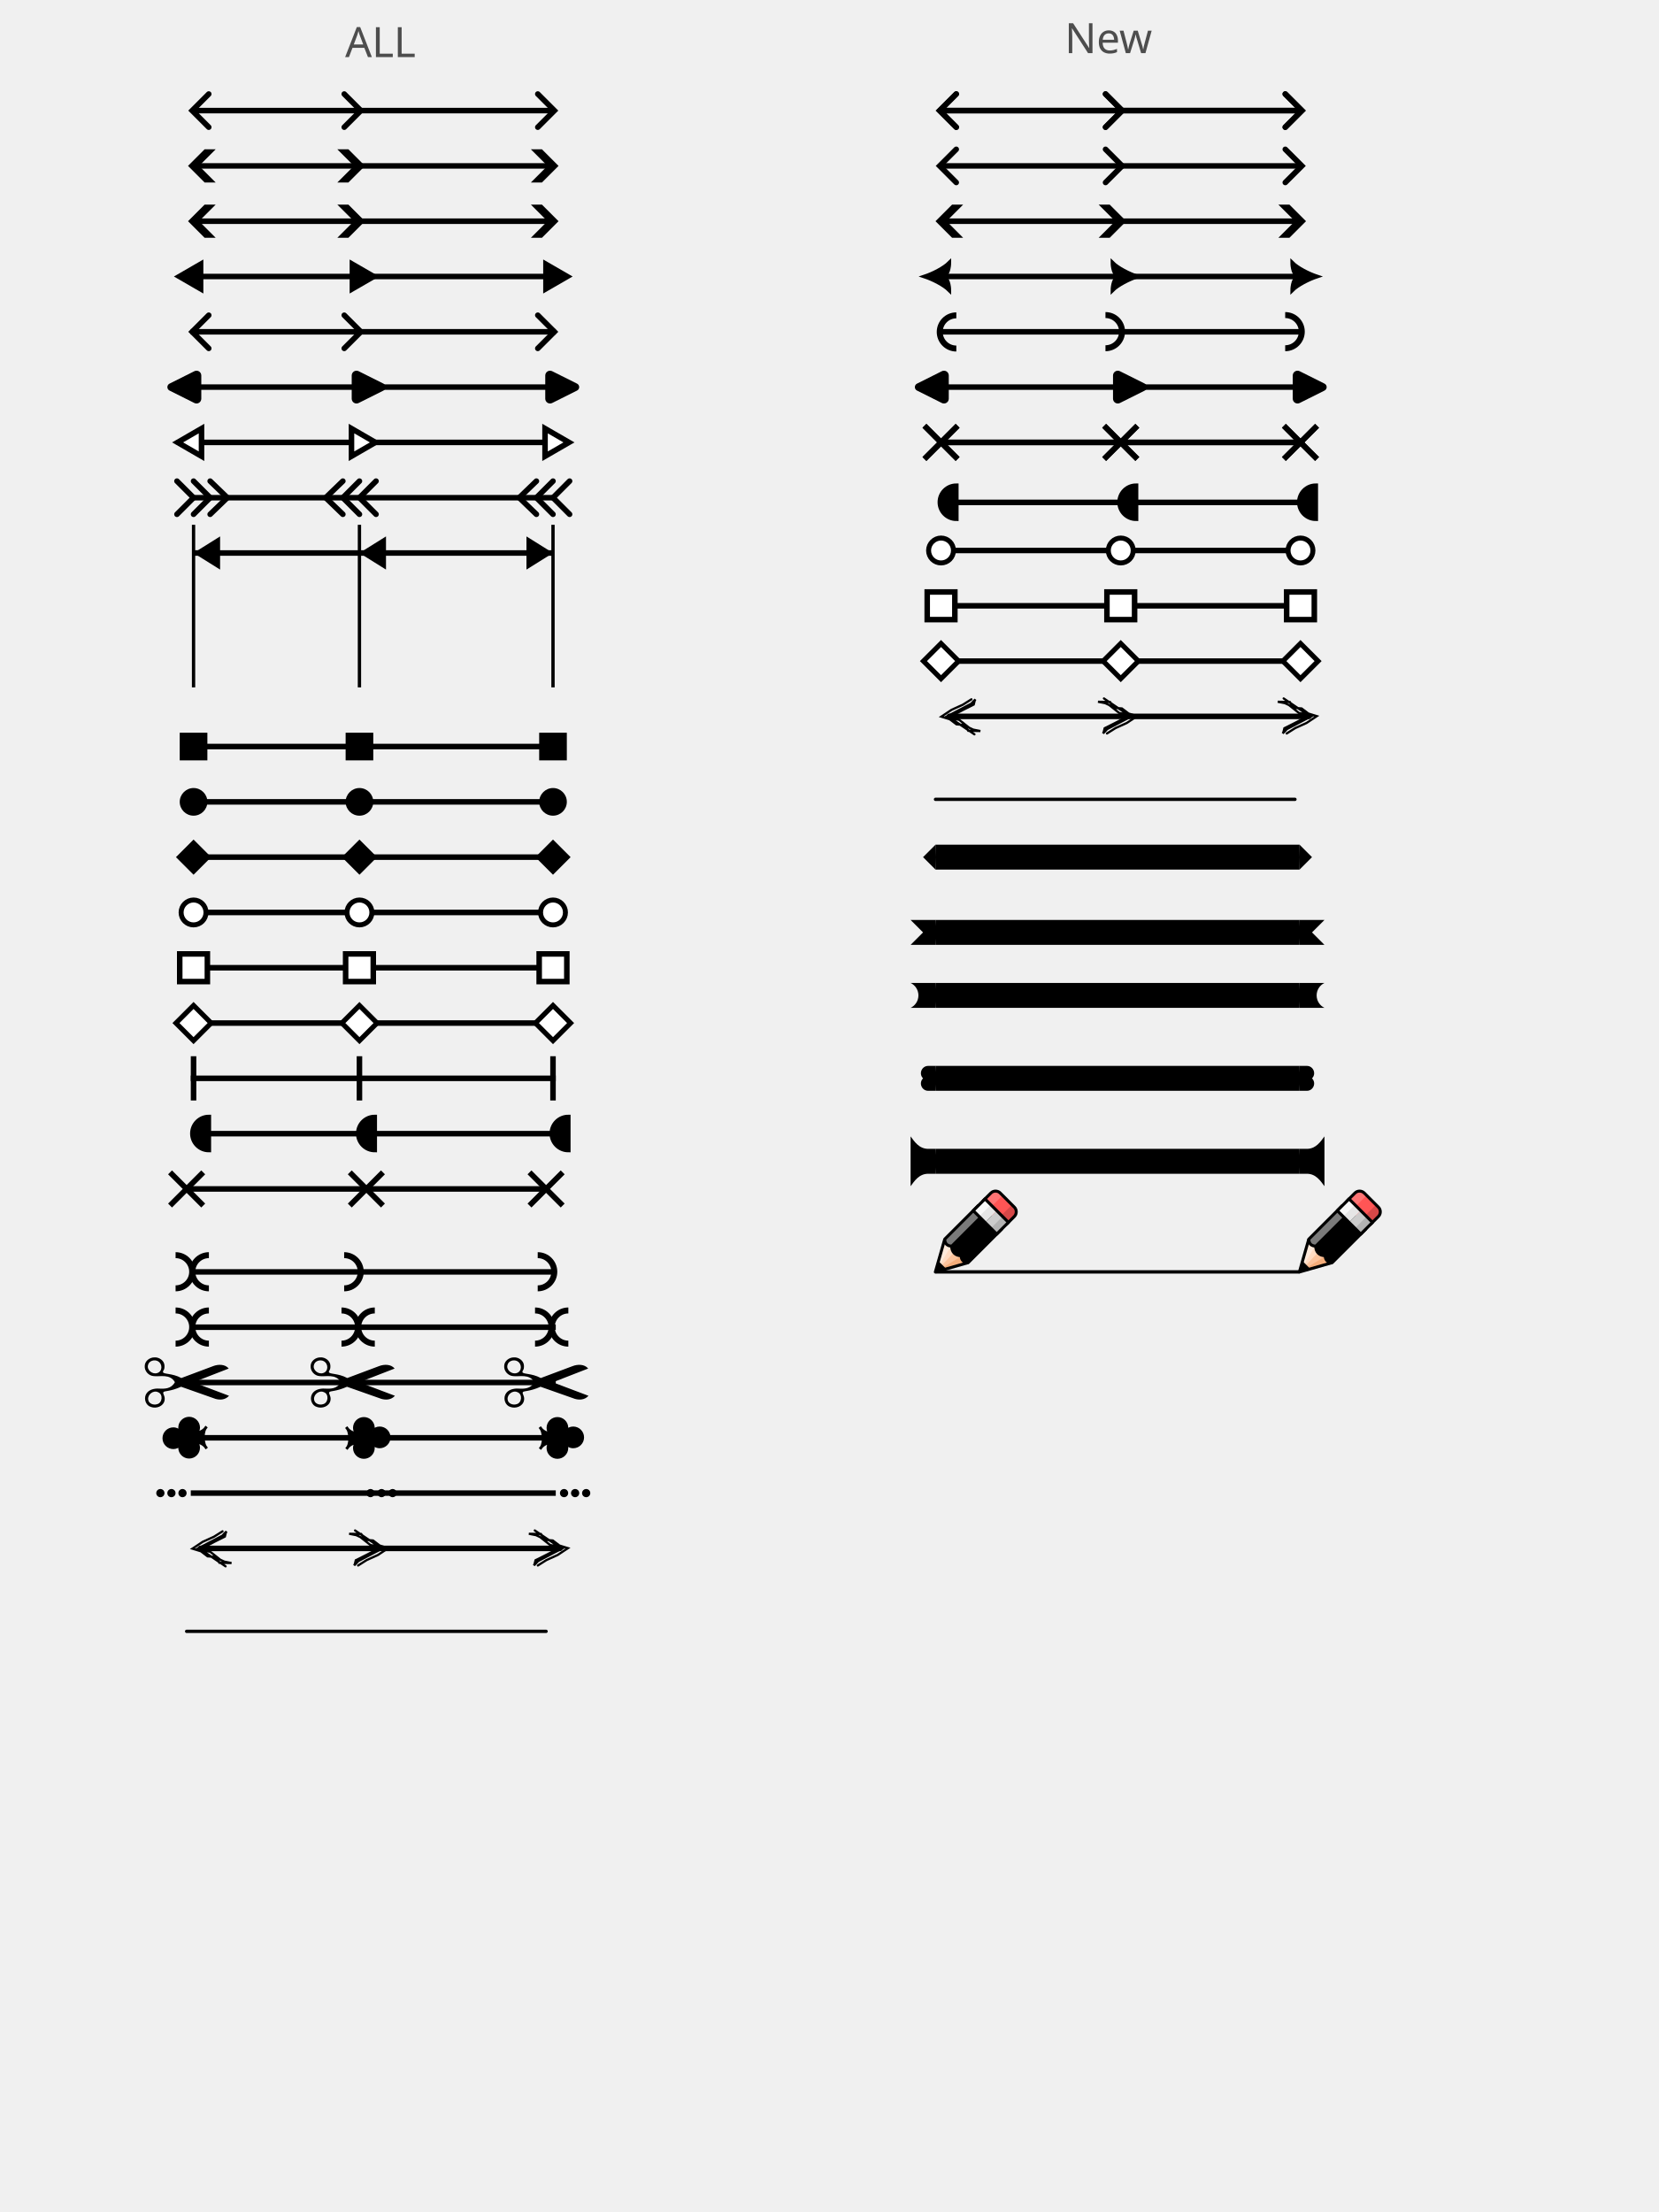
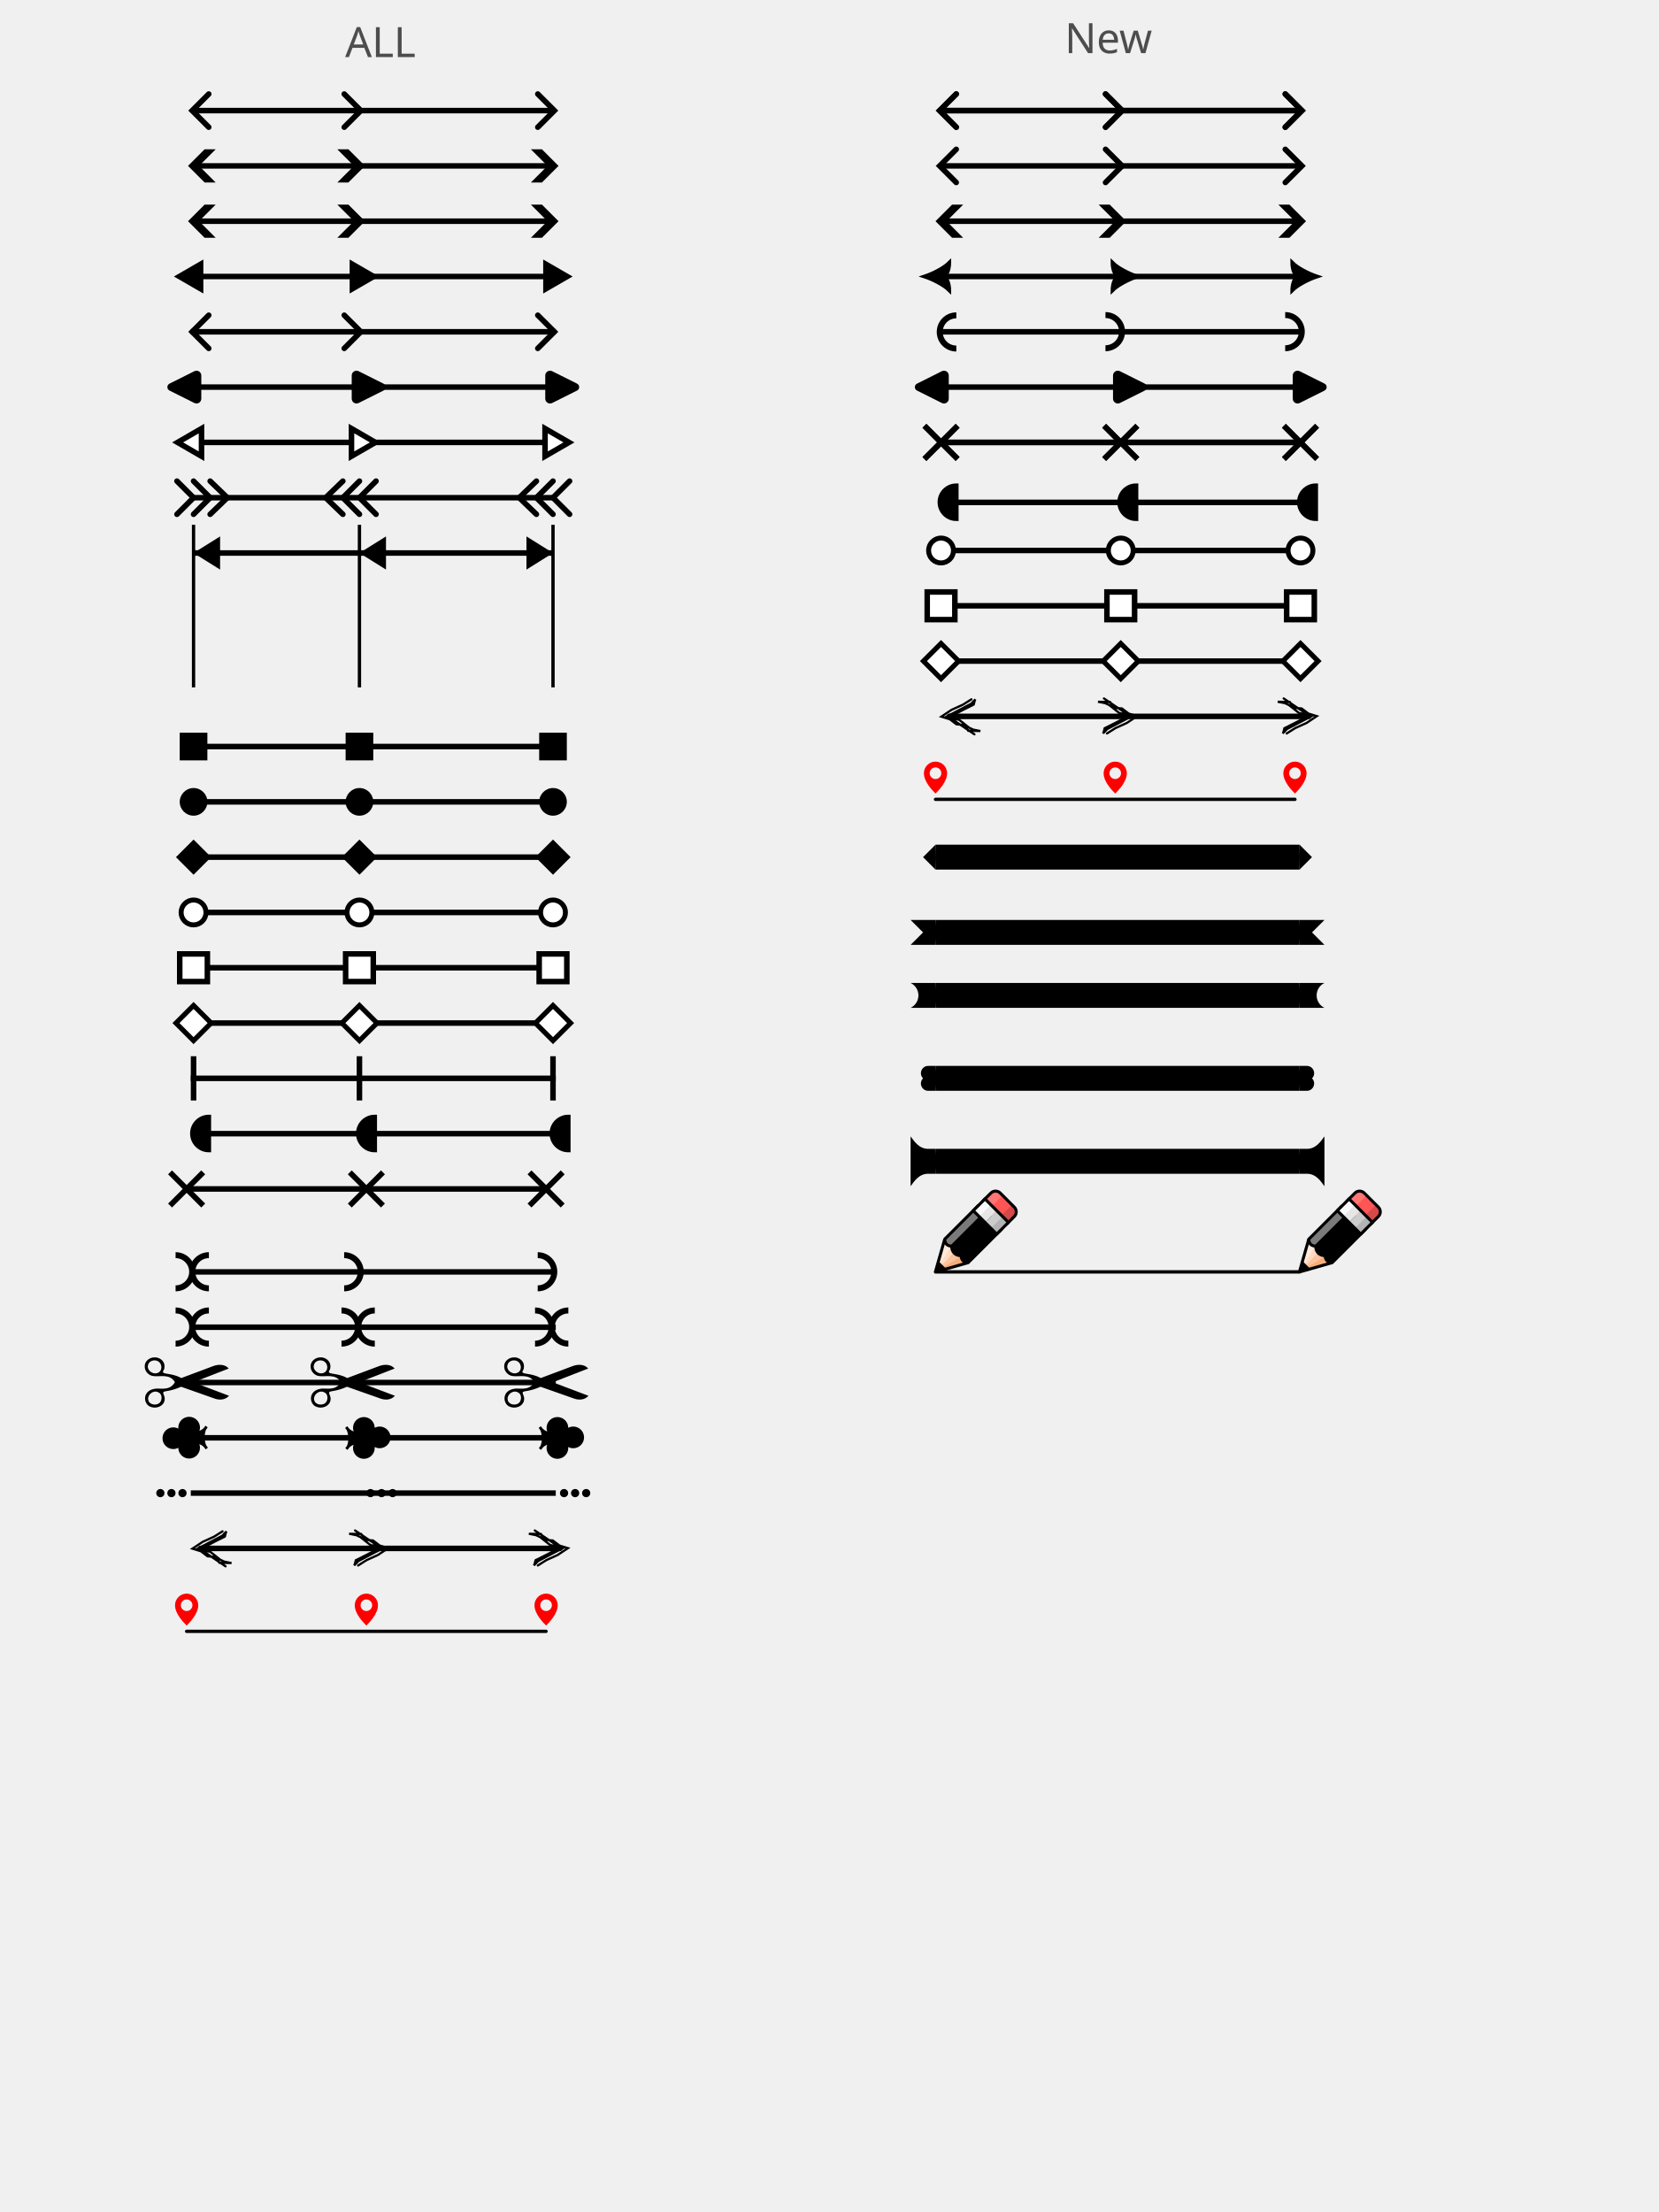
<svg xmlns="http://www.w3.org/2000/svg" id="InkscapeMarkers" version="1.1" width="300" height="400">
  <defs id="defs">
    <marker style="overflow:visible" id="ArrowWide" refX="0" refY="0" orient="auto-start-reverse" markerWidth="1" markerHeight="1" viewBox="0 0 1 1">
      <path style="fill:none;stroke:context-stroke;stroke-width:1;stroke-linecap:butt" d="M 3,-3 0,0 3,3" transform="rotate(180,0.125,0)" />
    </marker>
    <marker style="overflow:visible" id="ArrowWideRounded" refX="0" refY="0" orient="auto-start-reverse" markerWidth="1" markerHeight="1" viewBox="0 0 1 1">
      <path style="fill:none;stroke:context-stroke;stroke-width:1;stroke-linecap:round" d="M 3,-3 0,0 3,3" transform="rotate(180,0.125,0)" />
    </marker>
    <marker style="overflow:visible" id="ArrowWideHeavy" refX="0" refY="0" orient="auto-start-reverse" markerWidth="1" markerHeight="1" viewBox="0 0 1 1">
      <path style="fill:context-stroke;fill-rule:evenodd;stroke:none" d="m 1,0 -3,3 h -2 l 3,-3 -3,-3 h 2 z" />
    </marker>
    <marker style="overflow:visible" id="Triangle" refX="0" refY="0" orient="auto-start-reverse" markerWidth="1" markerHeight="1" viewBox="0 0 1 1">
      <path transform="scale(0.5)" style="fill:context-stroke;fill-rule:evenodd;stroke:context-stroke;stroke-width:1pt" d="M 5.77,0 -2.88,5 V -5 Z" id="path135" />
    </marker>
    <marker style="overflow:visible" id="ArrowTriangleStylized" refX="0" refY="0" orient="auto-start-reverse" markerWidth="1" markerHeight="1" viewBox="0 0 1 1">
      <path transform="scale(0.5)" style="fill:context-stroke;fill-rule:evenodd;stroke:context-stroke;stroke-width:1pt" d="m 6,0 c -3,1 -7,3 -9,5 0,0 0,-4 2,-5 -2,-1 -2,-5 -2,-5 2,2 6,4 9,5 z" />
    </marker>
    <marker style="overflow:visible" id="ColoredTriangle" refX="0" refY="0" orient="auto-start-reverse" markerWidth="1" markerHeight="1" viewBox="0 0 1 1">
      <path transform="scale(0.5)" style="fill:context-fill;fill-rule:evenodd;stroke:context-stroke;stroke-width:2" d="M 5.77,0 -2.88,5 V -5 Z" />
    </marker>
    <marker style="overflow:visible" id="DartArrow" refX="0" refY="0" orient="auto-start-reverse" markerWidth="1" markerHeight="1" viewBox="0 0 1 1">
      <path style="fill:context-stroke;fill-rule:evenodd;stroke:none" d="M 0,0 5,-5 -12.5,0 5,5 Z" transform="scale(-0.5)" />
    </marker>
    <marker style="overflow:visible" id="ConcaveTriangle" refX="0" refY="0" orient="auto-start-reverse" markerWidth="1" markerHeight="1" viewBox="0 0 1 1">
      <path transform="scale(0.7)" d="M -2,-4 9,0 -2,4 c 2,-2.33 2,-5.66 0,-8 z" style="fill:context-stroke;fill-rule:evenodd;stroke:none" />
    </marker>
    <marker style="overflow:visible" id="RoundedArrow" refX="0" refY="0" orient="auto-start-reverse" markerWidth="1" markerHeight="1" viewBox="0 0 1 1">
      <path transform="scale(0.7)" d="m -0.211,-4.106 6.422,3.211 a 1,1 90 0 1 0,1.789 L -0.211,4.106 A 1.236,1.236 31.717 0 1 -2,3 v -6 a 1.236,1.236 148.283 0 1 1.789,-1.106 z" style="fill:context-stroke;fill-rule:evenodd;stroke:none" />
    </marker>
    <marker style="overflow:visible" id="Sketch" refX="0" refY="0" orient="auto-start-reverse" markerWidth="1" markerHeight="1" viewBox="0 0 1 1">
      <path style="fill:none;stroke:context-stroke;stroke-width:0.4;stroke-linecap:round" d="m -4.542,-3.245 3.839,2.602 0.563,0.593 L -2.492,1.181 -4.411,2.14 -4.58,2.825 -4.704,3.073 -4.313,2.682 -3.975,2.309 0.666,-0.127 0.026,-0.323 -1.761,-0.604 -3.581,-2.047 -4.319,-2.392 l -1.294,-0.255 2.183,0.042 0.7,1.055 1.441,0.115 1.209,0.917 1.533,0.471 -1.86,1.238 -2.038,0.922 -1.547,0.978" />
    </marker>
    <marker style="overflow:visible" id="Tail" refX="0" refY="0" orient="auto-start-reverse" markerWidth="1" markerHeight="1" viewBox="0 0 1 1">
      <path style="fill:none;fill-rule:evenodd;stroke:context-stroke;stroke-width:1;stroke-linecap:round" d="m -3,-3 -3.11,3 3.11,3 M -4.0952644e-8,-3 -3,0 -4.0952644e-8,3 M 3,3 -4.0952644e-8,0 3,-3" />
    </marker>
    <marker orient="auto" refY="0" refX="0" id="DistanceStart" style="overflow:visible" markerWidth="1" markerHeight="1" viewBox="0 0 1 1">
      <g transform="scale(0.6)">
        <path d="m 0,-40 v 0" />
        <path d="M 0,0 8,5 V -5 Z" style="fill:context-stroke;fill-rule:evenodd;stroke:none" />
        <path d="M 0,-8 V 40" style="fill:none;stroke:context-stroke;stroke-width:1;stroke-linecap:square" />
      </g>
    </marker>
    <marker orient="auto" refY="0" refX="0" id="DistanceEnd" style="overflow:visible" markerWidth="1" markerHeight="1" viewBox="0 0 1 1">
      <g transform="scale(0.6)">
        <path d="m 0,-40 v 0" />
        <path d="M 0,0 -8,5 V -5 Z" style="fill:context-stroke;fill-rule:evenodd;stroke:none" />
        <path d="M 0,-8 V 40" style="fill:none;stroke:context-stroke;stroke-width:1;stroke-linecap:square" />
      </g>
    </marker>
    <marker style="overflow:visible" id="Dot" refX="0" refY="0" orient="auto" markerWidth="1" markerHeight="1" viewBox="0 0 1 1">
      <path transform="scale(0.5)" style="fill:context-stroke;fill-rule:evenodd;stroke:none" d="M 5,0 C 5,2.76 2.76,5 0,5 -2.76,5 -5,2.76 -5,0 c 0,-2.76 2.3,-5 5,-5 2.76,0 5,2.24 5,5 z" />
    </marker>
    <marker style="overflow:visible" id="Square" refX="0" refY="0" orient="auto" markerWidth="1" markerHeight="1" viewBox="0 0 1 1">
      <path transform="scale(0.5)" style="fill:context-stroke;fill-rule:evenodd;stroke:none" d="M -5,-5 V 5 H 5 V -5 Z" />
    </marker>
    <marker style="overflow:visible" id="Diamond" refX="0" refY="0" orient="auto" markerWidth="1" markerHeight="1" viewBox="0 0 1 1">
      <path transform="scale(0.45)" style="fill:context-stroke;fill-rule:evenodd;stroke:none" d="M 0,-7.071 -7.071,0 0,7.071 7.071,0 Z" />
    </marker>
    <marker style="overflow:visible" id="ColoredDot" refX="0" refY="0" orient="auto" markerWidth="1" markerHeight="1" viewBox="0 0 1 1">
      <path transform="scale(0.45)" style="fill:context-fill;fill-rule:evenodd;stroke:context-stroke;stroke-width:2" d="M 5,0 C 5,2.76 2.76,5 0,5 -2.76,5 -5,2.76 -5,0 c 0,-2.76 2.3,-5 5,-5 2.76,0 5,2.24 5,5 z" />
    </marker>
    <marker style="overflow:visible" id="ColoredSquare" refX="0" refY="0" orient="auto" markerWidth="1" markerHeight="1" viewBox="0 0 1 1">
      <path transform="scale(0.5)" style="fill:context-fill;fill-rule:evenodd;stroke:context-stroke;stroke-width:2" d="M -5,-5 V 5 H 5 V -5 Z" />
    </marker>
    <marker style="overflow:visible" refX="0" refY="0" orient="auto" id="ColoredDiamond" markerWidth="1" markerHeight="1" viewBox="0 0 1 1">
      <path transform="scale(0.45)" style="fill:context-fill;fill-rule:evenodd;stroke:context-stroke;stroke-width:2" d="M 0,-7.071 -7.071,0 0,7.071 7.071,0 Z" />
    </marker>
    <marker style="overflow:visible" id="Stop" refX="0" refY="0" orient="auto" markerWidth="1" markerHeight="1" viewBox="0 0 1 1">
      <path style="fill:none;stroke:context-stroke;stroke-width:1" d="M 0,4 V -4" />
    </marker>
    <marker style="overflow:visible" id="X" refX="0" refY="0" orient="auto" markerWidth="1" markerHeight="1" viewBox="0 0 1 1">
      <path style="fill:none;stroke:context-stroke;stroke-width:1" d="M -3,3 3,-3 M 3,3 -3,-3" />
    </marker>
    <marker style="overflow:visible" id="SemiCircleFilled" refX="0" refY="0" orient="auto" markerWidth="1" markerHeight="1" viewBox="0 0 1 1">
      <path style="fill:context-stroke;fill-rule:evenodd;stroke:context-stroke;stroke-width:0.6pt" d="m -0.225,-0.027 c 0,1.656 1.344,3 3,3 v -6 c -1.656,0 -3,1.344 -3,3 z" />
    </marker>
    <marker style="overflow:visible" id="SemiCircleEmpty" refX="2" refY="0" orient="auto-start-reverse" markerWidth="1" markerHeight="1" viewBox="0 0 1 1">
      <path style="fill:none;fill-rule:evenodd;stroke:context-stroke;stroke-width:1.08" d="m -0.765,-3.027 c 1.656,0 3,1.344 3,3 0,1.656 -1.344,3 -3,3" />
    </marker>
    <marker style="overflow:visible" id="CurvyCross" refX="0" refY="0" orient="auto" markerWidth="6.023" markerHeight="7.08" viewBox="0 0 6.023 7.08" preserveAspectRatio="xMidYMid">
      <g transform="scale(0.6)">
        <path style="fill:none;fill-rule:evenodd;stroke:context-stroke;stroke-width:1.8" d="m 4.625,-5.046 c -2.76,0 -5,2.24 -5,5 0,2.76 2.24,5 5,5" />
        <path style="fill:none;fill-rule:evenodd;stroke:context-stroke;stroke-width:1.8" d="m -5.413,-5.046 c 2.76,0 5,2.24 5,5 0,2.76 -2.24,5 -5,5" />
      </g>
    </marker>
    <marker style="overflow:visible" id="Scissors" refX="0" refY="0" orient="auto" markerWidth="1" markerHeight="1" viewBox="0 0 1 1">
      <path style="fill:context-stroke" d="M 9.09,-3.606 C 8.12,-4.777 6.37,-4.736 5.062,-4.233 l -8.212,3.078 c -2.388,-1.307 -4.748,-0.933 -4.748,-1.569 0,-0.497 0.457,-0.388 0.388,-1.683 -0.066,-1.243 -1.364,-2.163 -2.59,-2.082 -1.227,-0.007 -2.499,0.933 -2.51,2.23 -0.091,1.306 1.007,2.52 2.307,2.605 1.522,0.227 4.218,-0.696 5.483,1.571 -0.942,1.738 -2.614,1.743 -4.126,1.656 -1.255,-0.072 -2.762,0.287 -3.361,1.521 -0.578,1.182 -0.011,2.865 1.317,3.226 1.34,0.492 3.181,-0.13 3.499,-1.671 0.246,-1.188 -0.595,-1.746 -0.273,-2.177 0.244,-0.325 1.791,-0.137 4.547,-1.375 L 5.676,4.233 C 6.8,4.547 8.173,4.536 9.168,3.431 l -9.22,-3.485 z m -18.308,-1.901 c 1.295,0.723 1.189,2.684 -0.156,3.063 -1.217,0.424 -2.771,-0.759 -2.383,-2.077 0.227,-1.082 1.653,-1.481 2.54,-0.986 z m 0.056,8.017 c 1.351,0.499 1.121,2.784 -0.252,3.092 -0.911,0.316 -2.214,-0.139 -2.306,-1.212 -0.178,-1.305 1.356,-2.484 2.558,-1.879 z" transform="scale(0.7)" />
    </marker>
    <marker style="overflow:visible" id="Club" refX="0" refY="0" orient="auto-start-reverse" markerWidth="1" markerHeight="1" viewBox="0 0 1 1">
      <path transform="scale(-0.5)" style="fill:context-stroke;fill-rule:evenodd;stroke:context-stroke" d="m -1.597,-7.098 c -1.889,0 -3.426,1.537 -3.426,3.426 0,0.657 0.238,1.227 0.559,1.748 -0.039,0.032 -0.08,0.058 -0.117,0.093 -0.622,-0.855 -1.589,-1.445 -2.727,-1.445 -1.889,-1e-7 -3.426,1.537 -3.426,3.426 0,1.889 1.537,3.426 3.426,3.426 0.993,0 1.869,-0.442 2.494,-1.119 -0.125,0.355 -0.21,0.721 -0.21,1.119 0,1.889 1.537,3.426 3.426,3.426 1.889,0 3.426,-1.537 3.426,-3.426 0,-0.793 -0.316,-1.494 -0.769,-2.074 C 2.415,1.766 3.772,2.297 4.766,3.834 4.028,3.096 3.554,1.753 3.554,-0.059 l -0.629,-0.047 0.583,-0.023 c 0,-1.812 0.451,-3.154 1.189,-3.893 -0.959,1.482 -2.257,2.026 -3.566,2.308 0.404,-0.562 0.699,-1.213 0.699,-1.958 0,-1.889 -1.537,-3.426 -3.426,-3.426 z" />
    </marker>
    <marker style="overflow:visible" orient="auto" refY="0" refX="0" id="RazorWire" markerWidth="1" markerHeight="1" viewBox="0 0 1 1">
      <path d="M -1,-1 V 1 L -5,3 H 5 L 1,1 V -1 L 5.05,-3 H -4.975 Z" style="fill:#808080;fill-opacity:1;fill-rule:evenodd;stroke:none;stroke-width:0.8" />
    </marker>
    <marker orient="auto-start-reverse" refY="0" refX="0" id="ThreeDots" style="overflow:visible" markerWidth="1" markerHeight="1" viewBox="0 0 1 1">
      <g transform="scale(0.5)">
        <circle cx="4" cy="0" r="1" style="fill:context-stroke;stroke:context-stroke" />
        <circle cx="8" cy="0" r="1" style="fill:context-stroke;stroke:context-stroke" />
        <circle cx="12" cy="0" r="1" style="fill:context-stroke;stroke:context-stroke" />
      </g>
    </marker>
    <marker style="overflow:visible" id="Torso" refX="0" refY="0" orient="auto-start-reverse" markerWidth="1" markerHeight="1" viewBox="0 0 1 1">
      <g transform="scale(-0.7)">
        <path style="fill:none;fill-opacity:0.75;fill-rule:evenodd;stroke:context-stroke;stroke-width:1.25" d="m -4.779,-3.24 c 2.35,0.366 5.3,1.938 5.037,3.627 C -0.005,2.078 -2.213,2.618 -4.563,2.252 -6.913,1.886 -8.521,0.752 -8.258,-0.938 -7.995,-2.628 -7.13,-3.605 -4.779,-3.24 Z" />
        <path style="fill:none;fill-opacity:0.75;fill-rule:evenodd;stroke:context-stroke;stroke-width:1pt" d="M 4.46,0.089 C -2.556,-4.378 5.225,-3.906 -0.848,-8.72" />
        <path style="fill:none;fill-opacity:0.75;fill-rule:evenodd;stroke:context-stroke;stroke-width:1pt" d="M 4.93,0.058 C -1.387,1.749 1.803,5.478 -4.945,7.546" />
        <rect style="fill:context-stroke;fill-rule:evenodd;stroke-width:1pt" width="2.637" height="2.761" x="-10.392" y="-1.741" transform="matrix(0.527536,-0.849533,0.887668,0.460484,0,0)" />
        <rect style="fill:context-stroke;fill-rule:evenodd;stroke-width:1pt" width="2.733" height="2.861" x="4.959" y="-7.963" transform="matrix(0.671205,-0.741272,0.790802,0.612072,0,0)" />
        <path style="fill:#ff0000;fill-opacity:0.75;fill-rule:evenodd;stroke:context-stroke;stroke-width:1pt" d="m 16.78,-28.685 a 0.607,0.607 0 1 0 -1.215,0 0.607,0.607 0 1 0 1.215,0 z" transform="matrix(0,-1.109517,1.109517,0,25.96648,19.71619)" />
        <path style="fill:#ff0000;fill-opacity:0.75;fill-rule:evenodd;stroke:context-stroke;stroke-width:1pt" d="m 16.78,-28.685 a 0.607,0.607 0 1 0 -1.215,0 0.607,0.607 0 1 0 1.215,0 z" transform="matrix(0,-1.109517,1.109517,0,26.8245,16.99126)" />
      </g>
    </marker>
    <marker style="overflow:visible" id="Legs" refX="0" refY="0" orient="auto-start-reverse" markerWidth="1" markerHeight="1" viewBox="0 0 1 1">
      <g transform="scale(-0.7)">
        <g transform="matrix(0,-1,-1,0,20.70862,21.31391)">
          <path style="fill:none;fill-opacity:0.75;fill-rule:evenodd;stroke:context-stroke;stroke-width:1pt" d="m 21.221,20.675 c -6.91,4.721 -2.455,6.607 -5.841,13.443" />
          <path style="fill:none;fill-opacity:0.75;fill-rule:evenodd;stroke:context-stroke;stroke-width:1pt" d="m 21.398,20.548 c -1.361,8.348 3.536,8.77 4.505,13.825" />
        </g>
        <path style="fill:context-stroke;fill-rule:evenodd;stroke-width:1pt" d="m -14.09,-6.732 -0.922,4.043 3.963,-1.223 z" />
        <path style="fill:context-stroke;fill-rule:evenodd;stroke-width:1pt" d="m -15.216,4.557 1.874,3.7 2.267,-3.473 z" />
      </g>
    </marker>
-     <marker markerWidth="8" markerHeight="11" refX="0" refY="0" orient="auto" id="Pin" viewBox="0 0 8 11" preserveAspectRatio="xMidYMid">
-       <path id="path2422" style="fill:#ff0000;fill-rule:evenodd;stroke:none;stop-color:#1c1c1c" d="m 2,-9 c 0,1.105 -0.895,2 -2,2 -1.105,0 -2,-0.895 -2,-2 0,-1.105 0.895,-2 2,-2 1.105,0 2,0.895 2,2 z m 2,0 c 0,3 -3,6 -4,7 -1,-1 -4,-4 -4,-7 0,-2.209 1.791,-4 4,-4 2.209,0 4,1.791 4,4 z" />
+     <marker markerWidth="7" markerHeight="9.625" refX="4" refY="13" orient="auto" id="Pin" viewBox="0 0 8 11" preserveAspectRatio="xMidYMid">
+       <path id="path2422" style="fill:#ff0000;fill-rule:evenodd;stroke:none;stop-color:#1c1c1c" d="M 6,4 C 6,5.1 5.1,6 4,6 2.9,6 2,5.1 2,4 2,2.9 2.9,2 4,2 5.1,2 6,2.9 6,4 Z M 8,4 C 8,7 5,10 4,11 3,10 0,7 0,4 0,1.8 1.8,0 4,0 6.2,0 8,1.8 8,4 Z" />
    </marker>
    <marker markerWidth="25.286" markerHeight="25.286" refX="0.5" refY="24.8" orient="auto" id="Pencil" viewBox="0 0 25.286 25.286" preserveAspectRatio="xMidYMid">
      <g id="g129150" transform="rotate(-45,9.896074,24.30162)">
        <path style="fill:#ffeadb;fill-opacity:1;stroke:none;stroke-width:0.9;stroke-linejoin:round;stroke-miterlimit:4;stroke-dasharray:none" d="M 11.396,16.291 2.839,18 11.282,13.38 Z" />
        <path style="fill:context-stroke;fill-opacity:1;stroke:none" d="m 11.865,20 h 14.242 v 3 H 11.865 c -0.966,-0.984 -0.961,-2.091 0,-3 z" />
        <path style="fill:context-stroke;stroke:#000000;stroke-width:0" d="M 11.807,16 H 26.107 v 4 H 11.807 c -1.212,-1.198 -1.222,-2.78 0,-4 z" />
        <path style="fill:#ffdbc2;fill-opacity:1;stroke:none;stroke-width:0.9;stroke-linejoin:round;stroke-miterlimit:4;stroke-dasharray:none" d="M 10.839,18 H 2.839 L 11.839,15.8 Z" />
        <path style="fill:#f5ad7a;fill-opacity:1;stroke:none;stroke-width:0.9;stroke-linejoin:round;stroke-miterlimit:4;stroke-dasharray:none" d="M 11.079,22.57 2.839,18 11.586,19.873 Z" />
        <path style="fill:#fcc39c;fill-opacity:1;stroke:none;stroke-width:0.9;stroke-linejoin:round;stroke-miterlimit:4;stroke-dasharray:none" d="M 11.839,20.2 2.839,18 10.839,17.8 Z" />
        <path style="fill:context-stroke;fill-opacity:1;stroke:#000000;stroke-width:0" d="M 11.852,13 H 26.107 v 3 H 11.852 c -1.048,-0.941 -0.994,-2.07 0,-3 z" />
        <path style="fill:none;fill-opacity:1;stroke:#000000;stroke-width:0.9;stroke-linejoin:round;stroke-miterlimit:4;stroke-dasharray:none" d="M 11.839,23 2.839,18 11.839,13" />
        <path style="fill:none;stroke:#000000;stroke-width:0.9;stroke-linejoin:round;stroke-miterlimit:4;stroke-dasharray:none" d="M 11.807,16 H 26.107 v 4 H 11.807 c -1.212,-1.198 -1.222,-2.78 0,-4 z" />
        <path style="fill:#000000;fill-opacity:1;stroke:none;stroke-width:0.9;stroke-linejoin:round;stroke-miterlimit:4;stroke-dasharray:none" d="m 5.839,19.667 -3,-1.667 3,-1.667 z" />
        <path style="opacity:0.48;fill:#ffffff;fill-opacity:1;stroke:none;stroke-width:0.9;stroke-linejoin:round;stroke-miterlimit:4;stroke-dasharray:none" d="M 11.801,13 H 25.107 v 3 H 11.801 c -0.978,-0.941 -0.928,-2.07 0,-3 z" />
        <path style="opacity:0.349;fill:#000000;fill-opacity:1;stroke:none;stroke-width:0.9;stroke-linejoin:round;stroke-miterlimit:4;stroke-dasharray:none" d="m 11.817,20 h 13.29 v 3 H 11.817 c -0.902,-0.984 -0.897,-2.091 0,-3 z" />
        <path style="fill:none;fill-opacity:1;stroke:#000000;stroke-width:0.9;stroke-linejoin:round;stroke-miterlimit:4;stroke-dasharray:none" d="m 11.865,20 h 14.242 v 3 H 11.865 c -0.966,-0.984 -0.961,-2.091 0,-3 z" />
        <rect style="fill:#ff5555;fill-opacity:1;stroke:none;stroke-width:0.9;stroke-linejoin:round;stroke-miterlimit:4;stroke-dasharray:none" width="7" height="10" x="26.5" y="13" ry="2" rx="2" />
        <path style="fill:#ffffff;fill-opacity:0.18;stroke-width:0.9;stroke-linejoin:round" d="m 29,13 h 3.768 l 0.696,3 H 29 Z" />
        <path style="fill-opacity:0.157;stroke-width:0.9;stroke-linejoin:round" d="m 29,20 h 4.522 l -0.928,3 H 29 Z" />
        <rect style="fill:none;fill-opacity:1;stroke:#000000;stroke-width:0.9;stroke-linejoin:round;stroke-miterlimit:4;stroke-dasharray:none" width="7" height="10" x="26.5" y="13" ry="2" rx="2" />
        <path style="fill:none;fill-opacity:1;stroke:#000000;stroke-width:0.9;stroke-linejoin:round;stroke-miterlimit:4;stroke-dasharray:none" d="m 11.865,13 h 14.242 v 3 H 11.865 c -0.966,-0.984 -0.961,-2.091 0,-3 z" />
        <g transform="translate(-2,-10)">
          <rect style="fill:#b3b3b3;fill-opacity:1;stroke:none;stroke-width:0.9;stroke-linejoin:round;stroke-miterlimit:4;stroke-dasharray:none" width="5" height="3" x="26" y="30" />
          <rect style="fill:#cccccc;fill-opacity:1;stroke:none;stroke-width:0.9;stroke-linejoin:round;stroke-miterlimit:4;stroke-dasharray:none" width="5" height="2.5" x="26" y="28" />
          <rect style="fill:#e6e6e6;fill-opacity:1;stroke:none;stroke-width:0.9;stroke-linejoin:round;stroke-miterlimit:4;stroke-dasharray:none" width="5" height="3" x="26" y="25" />
          <rect style="fill:#f9f9f9;fill-opacity:1;stroke:none;stroke-width:0.9;stroke-linejoin:round;stroke-miterlimit:4;stroke-dasharray:none" width="5" height="2.5" x="26" y="23" />
          <rect style="fill:none;fill-opacity:1;stroke:#000000;stroke-width:0.9;stroke-linejoin:round;stroke-miterlimit:4;stroke-dasharray:none" width="5" height="10" x="26" y="23" />
        </g>
      </g>
    </marker>
    <marker markerWidth="0.525" markerHeight="1" refX="0" refY="0" orient="auto-start-reverse" id="CapTriangle" viewBox="0 0 0.525 1" style="overflow:visible" preserveAspectRatio="xMidYMid">
      <path style="fill:context-stroke;stroke-linecap:butt" d="M 0,-1 1,0 0,1 -0.05,0 Z" transform="scale(0.5)" />
    </marker>
    <marker markerWidth="1.05" markerHeight="1" refX="0" refY="0" orient="auto-start-reverse" id="CapRibbon1" viewBox="0 0 1.05 1" style="overflow:visible" preserveAspectRatio="xMidYMid">
      <path style="fill:context-stroke;stroke-linecap:butt" d="M 0,-1 H 2 L 1,0 2,1 H 0 L -0.1,0 Z" transform="scale(0.5)" />
    </marker>
    <marker markerWidth="1.05" markerHeight="1" refX="0" refY="0" orient="auto-start-reverse" id="CapRibbon2" viewBox="0 0 1.05 1" style="overflow:visible" preserveAspectRatio="xMidYMid">
      <path style="fill:context-stroke;stroke-linecap:butt" d="M 0,-1 H 2 A 1.11,1.11 90 0 0 2,1 H 0 L -0.1,0 Z" transform="scale(0.5)" />
    </marker>
    <marker markerWidth="0.636" markerHeight="1" refX="0" refY="0" orient="auto-start-reverse" id="CapButt" viewBox="0 0 0.636 1" style="overflow:visible" preserveAspectRatio="xMidYMid">
      <path style="fill:context-stroke;stroke-linecap:butt" d="M 0,-1 H 0.585 C 1.107,-1 1.369,-0.369 1,0 1.369,0.369 1.107,1 0.585,1 H 0 L -0.1,0 Z" transform="scale(0.5)" />
    </marker>
    <marker markerWidth="1.05" markerHeight="2" refX="0" refY="0" orient="auto-start-reverse" id="SerifCap" viewBox="0 0 1.05 2" style="overflow:visible" preserveAspectRatio="xMidYMid">
      <path id="path104971" style="fill:context-stroke;stroke-linecap:butt" d="M 0,-1 H 0.585 C 1.33,-1 1.7,-1.6 2,-2 V 2 C 1.7,1.6 1.33,1 0.585,1 H 0 L -0.1,0 Z" transform="scale(0.5)" />
    </marker>
  </defs>
  <g id="showcase">
    <path style="fill:#000000;stroke:#000000;stroke-width:1;stroke-linecap:square;stroke-linejoin:round;stroke-miterlimit:4;stroke-dasharray:none;stroke-dashoffset:0;stroke-opacity:1;marker-start:url(#Square);marker-mid:url(#Square);marker-end:url(#Square);paint-order:fill markers stroke;stop-color:#1c1c1c" d="m 35,135 h 30 35" id="path17535" />
    <path style="fill:#000000;stroke:#000000;stroke-width:1;stroke-linecap:butt;stroke-linejoin:round;stroke-miterlimit:4;stroke-dasharray:none;stroke-dashoffset:0;stroke-opacity:1;marker-start:url(#DistanceStart);marker-mid:url(#DistanceStart);marker-end:url(#DistanceEnd);paint-order:fill markers stroke;stop-color:#1c1c1c" d="m 35,100 h 30 35" id="path17537" />
    <path style="fill:#000000;stroke:#000000;stroke-width:1;stroke-linecap:square;stroke-linejoin:round;stroke-miterlimit:4;stroke-dasharray:none;stroke-dashoffset:0;stroke-opacity:1;marker-start:url(#Dot);marker-mid:url(#Dot);marker-end:url(#Dot);paint-order:fill markers stroke;stop-color:#1c1c1c" d="m 35,145 h 30 35" id="path17539" />
    <path style="fill:#ffffff;stroke:#000000;stroke-width:1;stroke-linecap:square;stroke-linejoin:round;stroke-miterlimit:4;stroke-dasharray:none;stroke-dashoffset:0;stroke-opacity:1;marker-start:url(#ColoredDot);marker-mid:url(#ColoredDot);marker-end:url(#ColoredDot);paint-order:normal;stop-color:#1c1c1c" d="m 170.169,99.546 h 32.5 32.5" id="path16387" />
    <path style="fill:#ffffff;stroke:#000000;stroke-width:1;stroke-linecap:square;stroke-linejoin:round;stroke-miterlimit:4;stroke-dasharray:none;stroke-dashoffset:0;stroke-opacity:1;marker-start:url(#ColoredDot);marker-mid:url(#ColoredDot);marker-end:url(#ColoredDot);paint-order:normal;stop-color:#1c1c1c" d="m 35,165 h 30 35" id="path17541" />
    <path style="fill:#ffffff;stroke:#000000;stroke-width:1;stroke-linecap:square;stroke-linejoin:round;stroke-miterlimit:4;stroke-dasharray:none;stroke-dashoffset:0;stroke-opacity:1;marker-start:url(#ColoredSquare);marker-mid:url(#ColoredSquare);marker-end:url(#ColoredSquare);paint-order:normal;stop-color:#1c1c1c" d="m 170.169,109.546 h 32.5 32.5" id="path16389" />
    <path style="fill:#ffffff;stroke:#000000;stroke-width:1;stroke-linecap:square;stroke-linejoin:round;stroke-miterlimit:4;stroke-dasharray:none;stroke-dashoffset:0;stroke-opacity:1;marker-start:url(#ColoredSquare);marker-mid:url(#ColoredSquare);marker-end:url(#ColoredSquare);paint-order:normal;stop-color:#1c1c1c" d="m 35,175 h 30 35" id="path17543" />
    <path style="fill:#ffffff;stroke:#000000;stroke-width:1;stroke-linecap:square;stroke-linejoin:round;stroke-miterlimit:4;stroke-dasharray:none;stroke-dashoffset:0;stroke-opacity:1;marker-start:url(#ColoredDiamond);marker-mid:url(#ColoredDiamond);marker-end:url(#ColoredDiamond);paint-order:normal;stop-color:#1c1c1c" d="m 170.169,119.546 h 32.5 32.5" id="path16391" />
    <path style="fill:#ffffff;stroke:#000000;stroke-width:1;stroke-linecap:square;stroke-linejoin:round;stroke-miterlimit:4;stroke-dasharray:none;stroke-dashoffset:0;stroke-opacity:1;marker-start:url(#ColoredDiamond);marker-mid:url(#ColoredDiamond);marker-end:url(#ColoredDiamond);paint-order:normal;stop-color:#1c1c1c" d="m 35,185 h 30 35" id="path17545" />
    <path style="fill:#000000;stroke:#000000;stroke-width:1;stroke-linecap:square;stroke-linejoin:round;stroke-miterlimit:4;stroke-dasharray:none;stroke-dashoffset:0;stroke-opacity:1;marker-start:url(#Diamond);marker-mid:url(#Diamond);marker-end:url(#Diamond);paint-order:fill markers stroke;stop-color:#1c1c1c" d="m 35,155 h 30 35" id="path17547" />
    <path style="fill:#000000;stroke:#000000;stroke-width:1;stroke-linecap:round;stroke-linejoin:round;stroke-miterlimit:4;stroke-dasharray:none;stroke-dashoffset:0;stroke-opacity:1;marker-start:url(#ArrowWideRounded);marker-mid:url(#ArrowWideRounded);marker-end:url(#ArrowWideRounded);paint-order:fill markers stroke;stop-color:#1c1c1c" d="m 35,20 h 30 35" id="path17549" />
    <path style="fill:#000000;stroke:#000000;stroke-width:1;stroke-linecap:butt;stroke-linejoin:round;stroke-miterlimit:4;stroke-dasharray:none;stroke-dashoffset:0;stroke-opacity:1;marker-start:url(#ArrowWideHeavy);marker-mid:url(#ArrowWideHeavy);marker-end:url(#ArrowWideHeavy);paint-order:fill markers stroke;stop-color:#1c1c1c" d="m 35,30 h 30 35" id="path17551" />
    <path style="fill:#000000;stroke:#000000;stroke-width:1;stroke-linecap:butt;stroke-linejoin:round;stroke-miterlimit:4;stroke-dasharray:none;stroke-dashoffset:0;stroke-opacity:1;marker-start:url(#ArrowWideHeavy);marker-mid:url(#ArrowWideHeavy);marker-end:url(#ArrowWideHeavy);paint-order:fill markers stroke;stop-color:#1c1c1c" d="m 35,40 h 30 35" id="path17553" />
    <path style="fill:#000000;stroke:#000000;stroke-width:1;stroke-linecap:round;stroke-linejoin:round;stroke-miterlimit:4;stroke-dasharray:none;stroke-dashoffset:0;stroke-opacity:1;marker-start:url(#ArrowWideHeavy);marker-mid:url(#ArrowWideHeavy);marker-end:url(#ArrowWideHeavy);paint-order:fill markers stroke;stop-color:#1c1c1c" d="m 170.169,40 h 32.5 32.5" id="path1369" />
    <path style="fill:#000000;stroke:#000000;stroke-width:1;stroke-linecap:square;stroke-linejoin:round;stroke-miterlimit:4;stroke-dasharray:none;stroke-dashoffset:0;stroke-opacity:1;marker-start:url(#Stop);marker-mid:url(#Stop);marker-end:url(#Stop);paint-order:fill markers stroke;stop-color:#1c1c1c" d="m 35,195 h 30 35" id="path17555" />
    <path style="fill:#000000;stroke:#000000;stroke-width:1;stroke-linecap:square;stroke-linejoin:round;stroke-miterlimit:4;stroke-dasharray:none;stroke-dashoffset:0;stroke-opacity:1;marker-start:url(#Triangle);marker-mid:url(#Triangle);marker-end:url(#Triangle);paint-order:fill markers stroke;stop-color:#1c1c1c" d="m 35,50 h 30 35" id="path17557" />
    <path style="fill:#000000;stroke:#000000;stroke-width:1;stroke-linecap:square;stroke-linejoin:round;stroke-miterlimit:4;stroke-dasharray:none;stroke-dashoffset:0;stroke-opacity:1;marker-start:url(#SemiCircleFilled);marker-mid:url(#SemiCircleFilled);marker-end:url(#SemiCircleFilled);paint-order:fill markers stroke;stop-color:#1c1c1c" d="m 35,205 h 30 35" id="path17559" />
    <path style="fill:#ffffff;stroke:#000000;stroke-width:1;stroke-linecap:square;stroke-linejoin:round;stroke-miterlimit:4;stroke-dasharray:none;stroke-dashoffset:0;stroke-opacity:1;marker-start:url(#ColoredTriangle);marker-mid:url(#ColoredTriangle);marker-end:url(#ColoredTriangle);paint-order:normal;stop-color:#1c1c1c" d="m 35,80 h 30 35" id="path17561" />
    <path style="fill:#000000;stroke:#000000;stroke-width:1;stroke-linecap:butt;stroke-linejoin:round;stroke-miterlimit:4;stroke-dasharray:none;stroke-dashoffset:0;stroke-opacity:1;marker-start:url(#CurvyCross);marker-mid:url(#SemiCircleEmpty);marker-end:url(#SemiCircleEmpty);paint-order:fill markers stroke;stop-color:#1c1c1c" d="m 35,230 h 30 35" id="path17563" />
    <path style="fill:#000000;stroke:#000000;stroke-width:1;stroke-linecap:square;stroke-linejoin:round;stroke-miterlimit:4;stroke-dasharray:none;stroke-dashoffset:0;stroke-opacity:1;marker-start:url(#Tail);marker-mid:url(#Tail);marker-end:url(#Tail);paint-order:fill markers stroke;stop-color:#1c1c1c" d="m 35,90 h 30 35" id="path17565" />
    <path style="fill:#000000;stroke:#000000;stroke-width:1;stroke-linecap:square;stroke-linejoin:round;stroke-miterlimit:4;stroke-dasharray:none;stroke-dashoffset:0;stroke-opacity:1;marker-start:url(#CurvyCross);marker-mid:url(#CurvyCross);marker-end:url(#CurvyCross);paint-order:fill markers stroke;stop-color:#1c1c1c" d="m 35,240 h 30 35" id="path17567" />
    <path style="fill:#000000;stroke:#000000;stroke-width:1;stroke-linecap:square;stroke-linejoin:round;stroke-miterlimit:4;stroke-dasharray:none;stroke-dashoffset:0;stroke-opacity:1;marker-start:url(#Scissors);marker-mid:url(#Scissors);marker-end:url(#Scissors);paint-order:fill markers stroke;stop-color:#1c1c1c" d="m 35,250 h 30 35" id="path17569" />
    <path style="fill:#000000;stroke:#000000;stroke-width:1;stroke-linecap:square;stroke-linejoin:round;stroke-miterlimit:4;stroke-dasharray:none;stroke-dashoffset:0;stroke-opacity:1;marker-start:url(#Club);marker-mid:url(#Club);marker-end:url(#Club);paint-order:fill markers stroke;stop-color:#1c1c1c" d="m 35,260 h 30 35" id="path17571" />
    <path style="fill:#000000;stroke:#000000;stroke-width:1;stroke-linecap:square;stroke-linejoin:round;stroke-miterlimit:4;stroke-dasharray:none;stroke-dashoffset:0;stroke-opacity:1;marker-start:url(#ThreeDots);marker-mid:url(#ThreeDots);marker-end:url(#ThreeDots);paint-order:fill markers stroke;stop-color:#1c1c1c" d="m 35,270 h 30 35" id="path17573" />
    <path style="fill:#000000;stroke:#000000;stroke-width:1;stroke-linecap:round;stroke-linejoin:round;stroke-miterlimit:4;stroke-dasharray:none;stroke-dashoffset:0;stroke-opacity:1;marker-start:url(#ArrowWideRounded);marker-mid:url(#ArrowWideRounded);marker-end:url(#ArrowWideRounded);paint-order:fill markers stroke;stop-color:#1c1c1c" d="m 170.169,20 h 32.5 32.5" id="path23606" />
    <path style="fill:#000000;stroke:#000000;stroke-width:1;stroke-linecap:round;stroke-linejoin:round;stroke-miterlimit:4;stroke-dasharray:none;stroke-dashoffset:0;stroke-opacity:1;marker-start:url(#ArrowWideRounded);marker-mid:url(#ArrowWideRounded);marker-end:url(#ArrowWideRounded);paint-order:fill markers stroke;stop-color:#1c1c1c" d="m 170.169,20 h 32.5 32.5" id="path36996" />
    <path style="fill:#000000;stroke:#000000;stroke-width:1;stroke-linecap:round;stroke-linejoin:round;stroke-miterlimit:4;stroke-dasharray:none;stroke-dashoffset:0;stroke-opacity:1;marker-start:url(#ArrowWideRounded);marker-mid:url(#ArrowWideRounded);marker-end:url(#ArrowWideRounded);paint-order:fill markers stroke;stop-color:#1c1c1c" d="m 170.169,30 h 32.5 32.5" id="path1182" />
    <path style="fill:#000000;stroke:#000000;stroke-width:1;stroke-linecap:round;stroke-linejoin:round;stroke-miterlimit:4;stroke-dasharray:none;stroke-dashoffset:0;stroke-opacity:1;marker-start:url(#Sketch);marker-mid:url(#Sketch);marker-end:url(#Sketch);paint-order:fill markers stroke;stop-color:#1c1c1c" d="m 171.669,129.546 h 32.5 32.5" id="path8082" />
    <path style="fill:#000000;stroke:#000000;stroke-width:1;stroke-linecap:round;stroke-linejoin:round;stroke-miterlimit:4;stroke-dasharray:none;stroke-dashoffset:0;stroke-opacity:1;marker-start:url(#Sketch);marker-mid:url(#Sketch);marker-end:url(#Sketch);paint-order:fill markers stroke;stop-color:#1c1c1c" d="m 36.25,280 h 32.5 32.5" id="path4288" />
    <path style="fill:#000000;stroke:#000000;stroke-width:0.6;stroke-linecap:round;stroke-linejoin:round;stroke-miterlimit:4;stroke-dasharray:none;stroke-dashoffset:0;stroke-opacity:1;marker-start:url(#Pin);marker-mid:url(#Pin);marker-end:url(#Pin);paint-order:fill markers stroke;stop-color:#1c1c1c" d="m 169.169,144.546 h 32.5 32.5" id="path4520" />
    <path style="fill:none;stroke:#000000;stroke-width:4.504;stroke-linecap:butt;stroke-linejoin:round;stroke-miterlimit:4;stroke-dasharray:none;stroke-dashoffset:0;stroke-opacity:1;marker-start:url(#CapTriangle);marker-end:url(#CapTriangle);paint-order:fill markers stroke;stop-color:#1c1c1c" d="m 169.169,155 h 32.5 H 235" id="path184149" />
    <path style="fill:none;stroke:#000000;stroke-width:4.504;stroke-linecap:butt;stroke-linejoin:round;stroke-miterlimit:4;stroke-dasharray:none;stroke-dashoffset:0;stroke-opacity:1;marker-start:url(#CapRibbon1);marker-end:url(#CapRibbon1);paint-order:fill markers stroke;stop-color:#1c1c1c" d="m 169.169,168.612 h 32.5 H 235" id="path184151" />
    <path style="fill:none;stroke:#000000;stroke-width:4.504;stroke-linecap:butt;stroke-linejoin:round;stroke-miterlimit:4;stroke-dasharray:none;stroke-dashoffset:0;stroke-opacity:1;marker-start:url(#CapRibbon2);marker-end:url(#CapRibbon2);paint-order:fill markers stroke;stop-color:#1c1c1c" d="m 169.169,180 h 32.5 H 235" id="path184153" />
    <path style="fill:none;stroke:#000000;stroke-width:4.504;stroke-linecap:butt;stroke-linejoin:round;stroke-miterlimit:4;stroke-dasharray:none;stroke-dashoffset:0;stroke-opacity:1;marker-start:url(#CapButt);marker-end:url(#CapButt);paint-order:fill markers stroke;stop-color:#1c1c1c" d="m 169.169,195 h 32.5 H 235" id="path184155" />
    <path style="fill:none;stroke:#000000;stroke-width:4.504;stroke-linecap:butt;stroke-linejoin:round;stroke-miterlimit:4;stroke-dasharray:none;stroke-dashoffset:0;stroke-opacity:1;marker-start:url(#SerifCap);marker-end:url(#SerifCap);paint-order:fill markers stroke;stop-color:#1c1c1c" d="m 169.169,210 h 32.5 H 235" id="path184157" />
    <path style="fill:none;stroke:#000000;stroke-width:0.6;stroke-linecap:butt;stroke-linejoin:round;stroke-miterlimit:4;stroke-dasharray:none;stroke-dashoffset:0;stroke-opacity:1;marker-start:url(#Pencil);marker-end:url(#Pencil);paint-order:fill markers stroke;stop-color:#1c1c1c" d="m 169.169,230 H 235" />
    <path style="fill:#000000;stroke:#000000;stroke-width:0.6;stroke-linecap:round;stroke-linejoin:round;stroke-miterlimit:4;stroke-dasharray:none;stroke-dashoffset:0;stroke-opacity:1;marker-start:url(#Pin);marker-mid:url(#Pin);marker-end:url(#Pin);paint-order:fill markers stroke;stop-color:#1c1c1c" d="m 33.75,295 h 32.5 32.5" id="path1184" />
    <path style="fill:#000000;stroke:#000000;stroke-width:1;stroke-linecap:square;stroke-linejoin:round;stroke-miterlimit:4;stroke-dasharray:none;stroke-dashoffset:0;stroke-opacity:1;marker-start:url(#ArrowTriangleStylized);marker-mid:url(#ArrowTriangleStylized);marker-end:url(#ArrowTriangleStylized);paint-order:fill markers stroke;stop-color:#1c1c1c" d="m 170.169,50 h 32.5 32.5" id="path4091" />
    <path style="fill:none;stroke:#000000;stroke-width:1;stroke-linecap:square;stroke-linejoin:round;stroke-miterlimit:4;stroke-dasharray:none;stroke-dashoffset:0;stroke-opacity:1;marker-start:url(#SemiCircleEmpty);marker-mid:url(#SemiCircleEmpty);marker-end:url(#SemiCircleEmpty);paint-order:fill markers stroke;stop-color:#1c1c1c" d="m 170.169,60 h 32.5 32.5" id="path9343" />
    <path style="fill:#000000;stroke:#000000;stroke-width:1;stroke-linecap:square;stroke-linejoin:round;stroke-miterlimit:4;stroke-dasharray:none;stroke-dashoffset:0;stroke-opacity:1;marker-start:url(#ArrowWideRounded);marker-mid:url(#ArrowWideRounded);marker-end:url(#ArrowWideRounded);paint-order:fill markers stroke;stop-color:#1c1c1c" d="m 35,60 h 30 35" id="path17575" />
    <path style="fill:#000000;stroke:#000000;stroke-width:1;stroke-linecap:square;stroke-linejoin:round;stroke-miterlimit:4;stroke-dasharray:none;stroke-dashoffset:0;stroke-opacity:1;marker-start:url(#RoundedArrow);marker-mid:url(#RoundedArrow);marker-end:url(#RoundedArrow);paint-order:fill markers stroke;stop-color:#1c1c1c" d="m 170.169,70 h 32.5 32.5" id="path15764" />
    <path style="fill:#000000;stroke:#000000;stroke-width:1;stroke-linecap:square;stroke-linejoin:round;stroke-miterlimit:4;stroke-dasharray:none;stroke-dashoffset:0;stroke-opacity:1;marker-start:url(#X);marker-mid:url(#X);marker-end:url(#X);paint-order:fill markers stroke;stop-color:#1c1c1c" d="m 170.169,80 h 32.5 32.5" id="path17507" />
    <path style="fill:#000000;stroke:#000000;stroke-width:1;stroke-linecap:square;stroke-linejoin:round;stroke-miterlimit:4;stroke-dasharray:none;stroke-dashoffset:0;stroke-opacity:1;marker-start:url(#X);marker-mid:url(#X);marker-end:url(#X);paint-order:fill markers stroke;stop-color:#1c1c1c" d="m 170.169,80 h 32.5 32.5" id="path168933" />
    <path style="fill:#000000;stroke:#000000;stroke-width:1;stroke-linecap:square;stroke-linejoin:round;stroke-miterlimit:4;stroke-dasharray:none;stroke-dashoffset:0;stroke-opacity:1;marker-start:url(#SemiCircleFilled);marker-mid:url(#SemiCircleFilled);marker-end:url(#SemiCircleFilled);paint-order:fill markers stroke;stop-color:#1c1c1c" d="m 170.169,90.846 h 32.5 32.5" id="path185009" />
    <path style="fill:#000000;stroke:#000000;stroke-width:1;stroke-linecap:square;stroke-linejoin:round;stroke-miterlimit:4;stroke-dasharray:none;stroke-dashoffset:0;stroke-opacity:1;marker-start:url(#X);marker-mid:url(#X);marker-end:url(#X);paint-order:fill markers stroke;stop-color:#1c1c1c" d="m 33.75,215 h 32.5 32.5" id="path17577" />
    <path style="fill:#000000;stroke:#000000;stroke-width:1;stroke-linecap:square;stroke-linejoin:round;stroke-miterlimit:4;stroke-dasharray:none;stroke-dashoffset:0;stroke-opacity:1;marker-start:url(#RoundedArrow);marker-mid:url(#RoundedArrow);marker-end:url(#RoundedArrow);paint-order:fill markers stroke;stop-color:#1c1c1c" d="m 35,70 h 30 35" id="path17579" />
    <text xml:space="preserve" style="font-size:7.562px;line-height:1.25;font-family:sans-serif;letter-spacing:0px;word-spacing:0px;fill:#4d4d4d;stroke-width:1" x="62.414" y="10.322" id="text17583">
      <tspan id="tspan17581" x="62.414" y="10.322" style="fill:#4d4d4d;stroke-width:1">ALL</tspan>
    </text>
    <text xml:space="preserve" style="font-size:7.562px;line-height:1.25;font-family:sans-serif;letter-spacing:0px;word-spacing:0px;fill:#4d4d4d;stroke-width:1" x="192.538" y="9.615" id="text3261">
      <tspan id="tspan3259" x="192.538" y="9.615" style="fill:#4d4d4d;stroke-width:1">New</tspan>
    </text>
  </g>
</svg>
